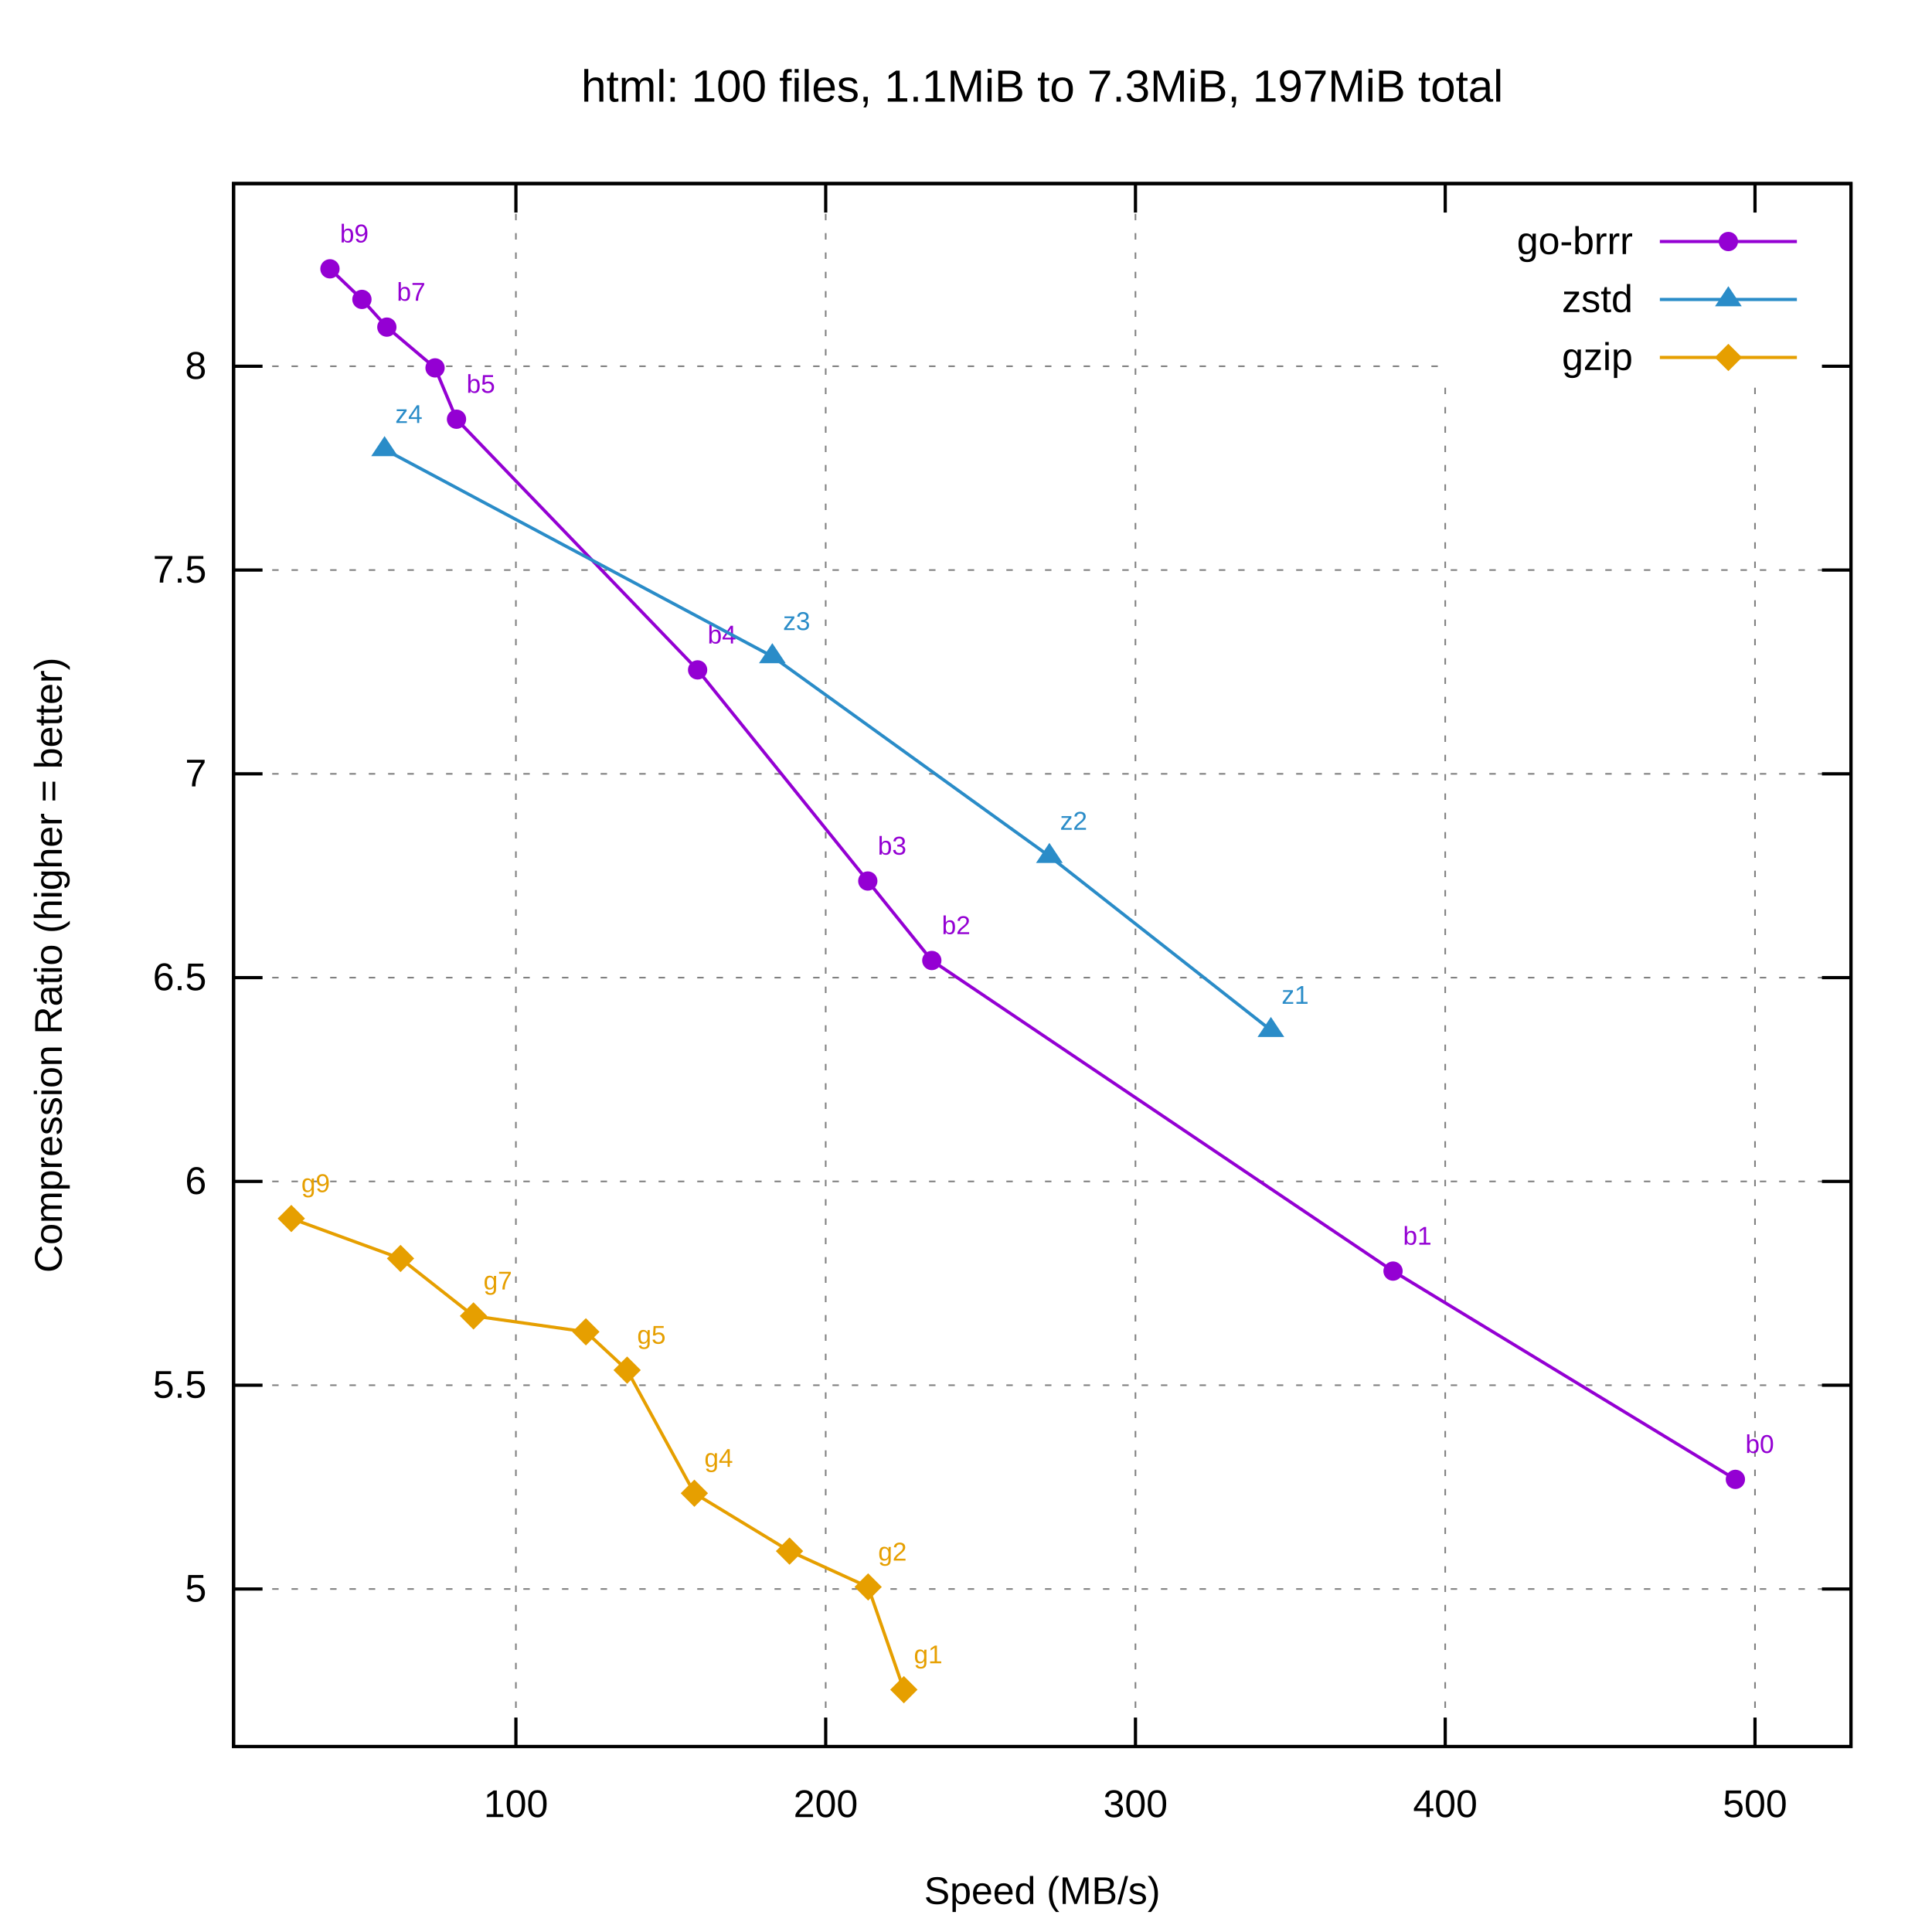
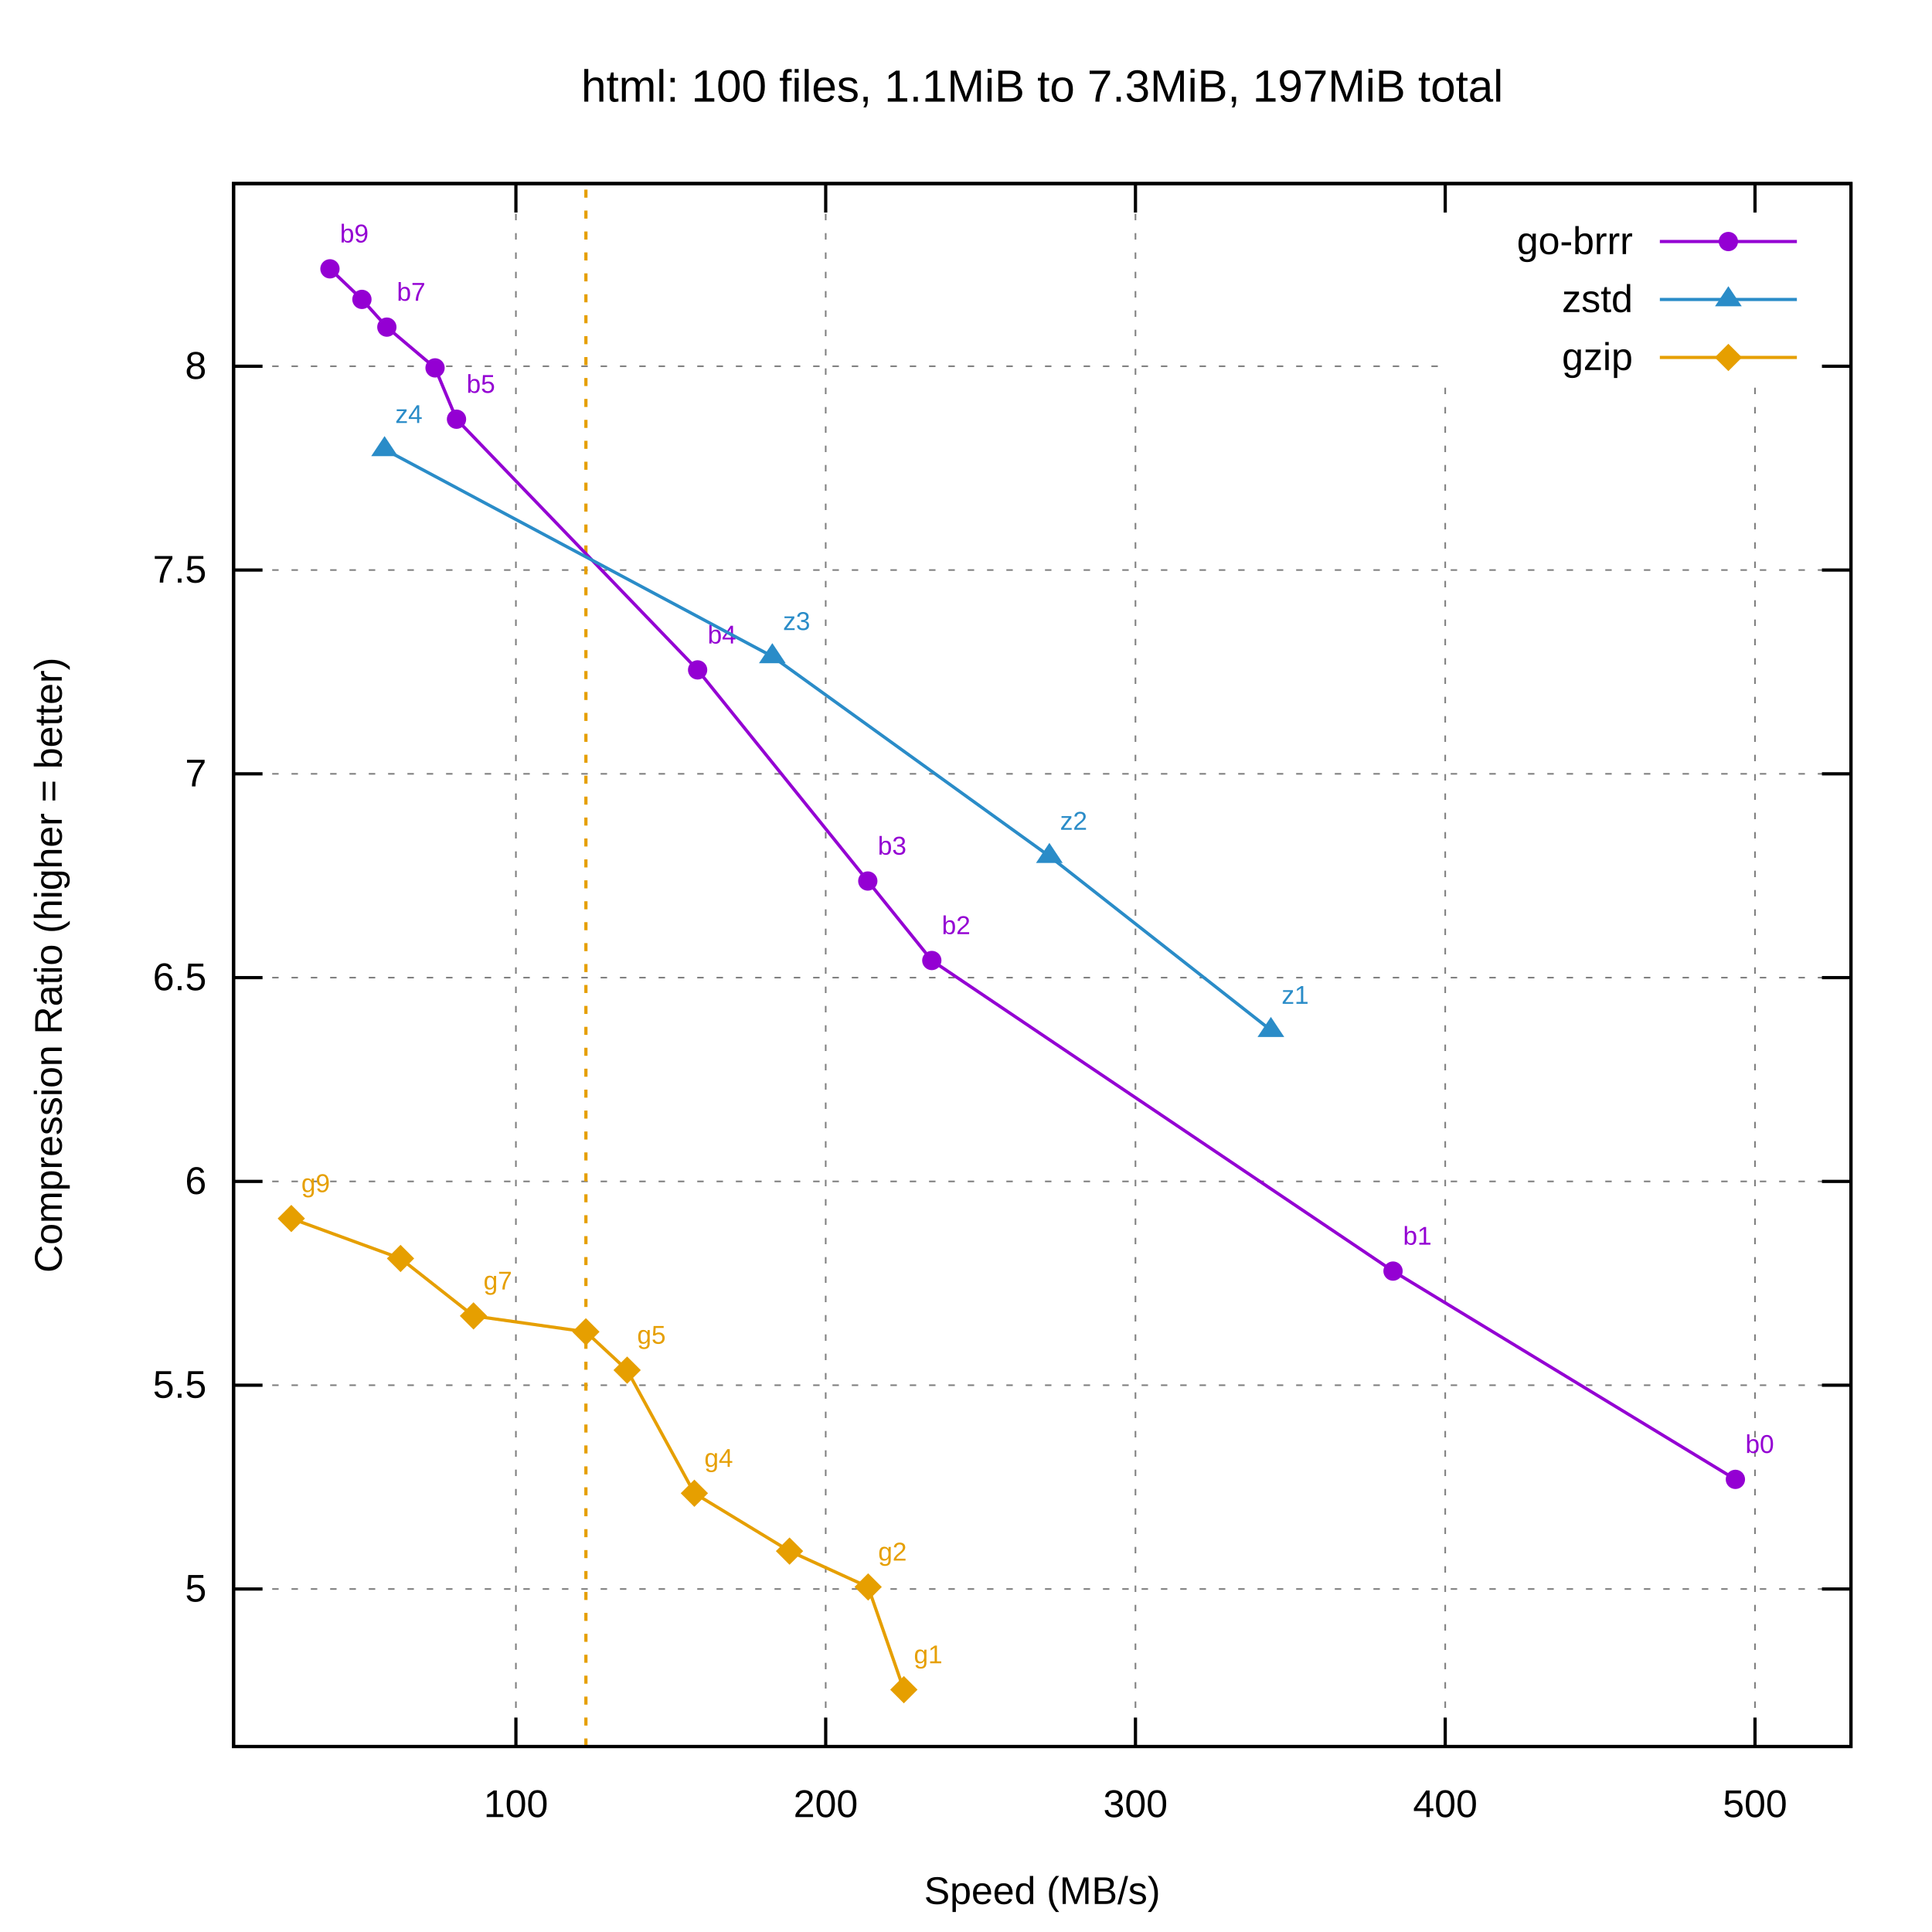
<svg xmlns="http://www.w3.org/2000/svg" xmlns:xlink="http://www.w3.org/1999/xlink" width="600" height="600" viewBox="0 0 600 600">
  <g id="gnuplot_canvas">
    <rect x="0" y="0" width="600" height="600" fill="#ffffff" />
    <defs>
      <circle id="gpDot" r="0.5" stroke-width="0.5" stroke="currentColor" />
      <path id="gpPt0" stroke-width="0.222" stroke="currentColor" d="M-1,0 h2 M0,-1 v2" />
      <path id="gpPt1" stroke-width="0.222" stroke="currentColor" d="M-1,-1 L1,1 M1,-1 L-1,1" />
      <path id="gpPt2" stroke-width="0.222" stroke="currentColor" d="M-1,0 L1,0 M0,-1 L0,1 M-1,-1 L1,1 M-1,1 L1,-1" />
      <rect id="gpPt3" stroke-width="0.222" stroke="currentColor" x="-1" y="-1" width="2" height="2" />
      <rect id="gpPt4" stroke-width="0.222" stroke="currentColor" fill="currentColor" x="-1" y="-1" width="2" height="2" />
      <circle id="gpPt5" stroke-width="0.222" stroke="currentColor" cx="0" cy="0" r="1" />
      <use xlink:href="#gpPt5" id="gpPt6" fill="currentColor" stroke="none" />
      <path id="gpPt7" stroke-width="0.222" stroke="currentColor" d="M0,-1.33 L-1.33,0.67 L1.33,0.67 z" />
      <use xlink:href="#gpPt7" id="gpPt8" fill="currentColor" stroke="none" />
      <use xlink:href="#gpPt7" id="gpPt9" stroke="currentColor" transform="rotate(180)" />
      <use xlink:href="#gpPt9" id="gpPt10" fill="currentColor" stroke="none" />
      <use xlink:href="#gpPt3" id="gpPt11" stroke="currentColor" transform="rotate(45)" />
      <use xlink:href="#gpPt11" id="gpPt12" fill="currentColor" stroke="none" />
      <path id="gpPt13" stroke-width="0.222" stroke="currentColor" d="M0,1.330 L1.265,0.411 L0.782,-1.067 L-0.782,-1.076 L-1.265,0.411 z" />
      <use xlink:href="#gpPt13" id="gpPt14" fill="currentColor" stroke="none" />
      <filter id="textbox" filterUnits="objectBoundingBox" x="0" y="0" height="1" width="1">
        <feFlood flood-color="#FFFFFF" flood-opacity="1" result="bgnd" />
        <feComposite in="SourceGraphic" in2="bgnd" operator="atop" />
      </filter>
      <filter id="greybox" filterUnits="objectBoundingBox" x="0" y="0" height="1" width="1">
        <feFlood flood-color="lightgrey" flood-opacity="1" result="grey" />
        <feComposite in="SourceGraphic" in2="grey" operator="atop" />
      </filter>
    </defs>
    <g fill="none" color="#FFFFFF" stroke="currentColor" stroke-width="1.00" stroke-linecap="butt" stroke-linejoin="miter">
</g>
    <g fill="none" color="black" stroke="currentColor" stroke-width="1.00" stroke-linecap="butt" stroke-linejoin="miter">
</g>
    <g fill="none" color="black" stroke="black" stroke-width="0.50" stroke-linecap="butt" stroke-linejoin="miter">
</g>
    <g fill="none" color="gray" stroke="currentColor" stroke-width="0.50" stroke-linecap="butt" stroke-linejoin="miter">
      <path stroke="gray" stroke-dasharray="2,4" class="gridline" d="M72.53,493.48 L574.82,493.48  " />
    </g>
    <g fill="none" color="gray" stroke="gray" stroke-width="1.00" stroke-linecap="butt" stroke-linejoin="miter">
</g>
    <g fill="none" color="black" stroke="currentColor" stroke-width="1.00" stroke-linecap="butt" stroke-linejoin="miter">
      <path stroke="black" d="M72.53,493.48 L81.53,493.48 M574.82,493.48 L565.82,493.48  " />
      <g transform="translate(64.14,497.38)" stroke="none" fill="black" font-family="Arial" font-size="12.00" text-anchor="end">
        <text>
          <tspan font-family="Arial"> 5</tspan>
        </text>
      </g>
    </g>
    <g fill="none" color="black" stroke="currentColor" stroke-width="1.00" stroke-linecap="butt" stroke-linejoin="miter">
</g>
    <g fill="none" color="black" stroke="black" stroke-width="0.50" stroke-linecap="butt" stroke-linejoin="miter">
</g>
    <g fill="none" color="gray" stroke="currentColor" stroke-width="0.50" stroke-linecap="butt" stroke-linejoin="miter">
      <path stroke="gray" stroke-dasharray="2,4" class="gridline" d="M72.53,430.19 L574.82,430.19  " />
    </g>
    <g fill="none" color="gray" stroke="gray" stroke-width="1.00" stroke-linecap="butt" stroke-linejoin="miter">
</g>
    <g fill="none" color="black" stroke="currentColor" stroke-width="1.00" stroke-linecap="butt" stroke-linejoin="miter">
      <path stroke="black" d="M72.53,430.19 L81.53,430.19 M574.82,430.19 L565.82,430.19  " />
      <g transform="translate(64.14,434.09)" stroke="none" fill="black" font-family="Arial" font-size="12.00" text-anchor="end">
        <text>
          <tspan font-family="Arial"> 5.5</tspan>
        </text>
      </g>
    </g>
    <g fill="none" color="black" stroke="currentColor" stroke-width="1.00" stroke-linecap="butt" stroke-linejoin="miter">
</g>
    <g fill="none" color="black" stroke="black" stroke-width="0.50" stroke-linecap="butt" stroke-linejoin="miter">
</g>
    <g fill="none" color="gray" stroke="currentColor" stroke-width="0.50" stroke-linecap="butt" stroke-linejoin="miter">
      <path stroke="gray" stroke-dasharray="2,4" class="gridline" d="M72.53,366.90 L574.82,366.90  " />
    </g>
    <g fill="none" color="gray" stroke="gray" stroke-width="1.00" stroke-linecap="butt" stroke-linejoin="miter">
</g>
    <g fill="none" color="black" stroke="currentColor" stroke-width="1.00" stroke-linecap="butt" stroke-linejoin="miter">
      <path stroke="black" d="M72.53,366.90 L81.53,366.90 M574.82,366.90 L565.82,366.90  " />
      <g transform="translate(64.14,370.80)" stroke="none" fill="black" font-family="Arial" font-size="12.00" text-anchor="end">
        <text>
          <tspan font-family="Arial"> 6</tspan>
        </text>
      </g>
    </g>
    <g fill="none" color="black" stroke="currentColor" stroke-width="1.00" stroke-linecap="butt" stroke-linejoin="miter">
</g>
    <g fill="none" color="black" stroke="black" stroke-width="0.50" stroke-linecap="butt" stroke-linejoin="miter">
</g>
    <g fill="none" color="gray" stroke="currentColor" stroke-width="0.50" stroke-linecap="butt" stroke-linejoin="miter">
      <path stroke="gray" stroke-dasharray="2,4" class="gridline" d="M72.53,303.61 L574.82,303.61  " />
    </g>
    <g fill="none" color="gray" stroke="gray" stroke-width="1.00" stroke-linecap="butt" stroke-linejoin="miter">
</g>
    <g fill="none" color="black" stroke="currentColor" stroke-width="1.00" stroke-linecap="butt" stroke-linejoin="miter">
      <path stroke="black" d="M72.53,303.61 L81.53,303.61 M574.82,303.61 L565.82,303.61  " />
      <g transform="translate(64.14,307.51)" stroke="none" fill="black" font-family="Arial" font-size="12.00" text-anchor="end">
        <text>
          <tspan font-family="Arial"> 6.5</tspan>
        </text>
      </g>
    </g>
    <g fill="none" color="black" stroke="currentColor" stroke-width="1.00" stroke-linecap="butt" stroke-linejoin="miter">
</g>
    <g fill="none" color="black" stroke="black" stroke-width="0.50" stroke-linecap="butt" stroke-linejoin="miter">
</g>
    <g fill="none" color="gray" stroke="currentColor" stroke-width="0.50" stroke-linecap="butt" stroke-linejoin="miter">
      <path stroke="gray" stroke-dasharray="2,4" class="gridline" d="M72.53,240.32 L574.82,240.32  " />
    </g>
    <g fill="none" color="gray" stroke="gray" stroke-width="1.00" stroke-linecap="butt" stroke-linejoin="miter">
</g>
    <g fill="none" color="black" stroke="currentColor" stroke-width="1.00" stroke-linecap="butt" stroke-linejoin="miter">
      <path stroke="black" d="M72.53,240.32 L81.53,240.32 M574.82,240.32 L565.82,240.32  " />
      <g transform="translate(64.14,244.22)" stroke="none" fill="black" font-family="Arial" font-size="12.00" text-anchor="end">
        <text>
          <tspan font-family="Arial"> 7</tspan>
        </text>
      </g>
    </g>
    <g fill="none" color="black" stroke="currentColor" stroke-width="1.00" stroke-linecap="butt" stroke-linejoin="miter">
</g>
    <g fill="none" color="black" stroke="black" stroke-width="0.50" stroke-linecap="butt" stroke-linejoin="miter">
</g>
    <g fill="none" color="gray" stroke="currentColor" stroke-width="0.50" stroke-linecap="butt" stroke-linejoin="miter">
      <path stroke="gray" stroke-dasharray="2,4" class="gridline" d="M72.53,177.03 L574.82,177.03  " />
    </g>
    <g fill="none" color="gray" stroke="gray" stroke-width="1.00" stroke-linecap="butt" stroke-linejoin="miter">
</g>
    <g fill="none" color="black" stroke="currentColor" stroke-width="1.00" stroke-linecap="butt" stroke-linejoin="miter">
      <path stroke="black" d="M72.53,177.03 L81.53,177.03 M574.82,177.03 L565.82,177.03  " />
      <g transform="translate(64.14,180.93)" stroke="none" fill="black" font-family="Arial" font-size="12.00" text-anchor="end">
        <text>
          <tspan font-family="Arial"> 7.5</tspan>
        </text>
      </g>
    </g>
    <g fill="none" color="black" stroke="currentColor" stroke-width="1.00" stroke-linecap="butt" stroke-linejoin="miter">
</g>
    <g fill="none" color="black" stroke="black" stroke-width="0.50" stroke-linecap="butt" stroke-linejoin="miter">
</g>
    <g fill="none" color="gray" stroke="currentColor" stroke-width="0.50" stroke-linecap="butt" stroke-linejoin="miter">
      <path stroke="gray" stroke-dasharray="2,4" class="gridline" d="M72.53,113.74 L448.36,113.74 M566.43,113.74 L574.82,113.74  " />
    </g>
    <g fill="none" color="gray" stroke="gray" stroke-width="1.00" stroke-linecap="butt" stroke-linejoin="miter">
</g>
    <g fill="none" color="black" stroke="currentColor" stroke-width="1.00" stroke-linecap="butt" stroke-linejoin="miter">
      <path stroke="black" d="M72.53,113.74 L81.53,113.74 M574.82,113.74 L565.82,113.74  " />
      <g transform="translate(64.14,117.64)" stroke="none" fill="black" font-family="Arial" font-size="12.00" text-anchor="end">
        <text>
          <tspan font-family="Arial"> 8</tspan>
        </text>
      </g>
    </g>
    <g fill="none" color="black" stroke="currentColor" stroke-width="1.00" stroke-linecap="butt" stroke-linejoin="miter">
</g>
    <g fill="none" color="black" stroke="black" stroke-width="0.50" stroke-linecap="butt" stroke-linejoin="miter">
</g>
    <g fill="none" color="gray" stroke="currentColor" stroke-width="0.50" stroke-linecap="butt" stroke-linejoin="miter">
      <path stroke="gray" stroke-dasharray="2,4" class="gridline" d="M160.22,542.40 L160.22,57.01  " />
    </g>
    <g fill="none" color="gray" stroke="gray" stroke-width="1.00" stroke-linecap="butt" stroke-linejoin="miter">
</g>
    <g fill="none" color="black" stroke="currentColor" stroke-width="1.00" stroke-linecap="butt" stroke-linejoin="miter">
      <path stroke="black" d="M160.22,542.40 L160.22,533.40 M160.22,57.01 L160.22,66.01  " />
      <g transform="translate(160.22,564.30)" stroke="none" fill="black" font-family="Arial" font-size="12.00" text-anchor="middle">
        <text>
          <tspan font-family="Arial"> 100</tspan>
        </text>
      </g>
    </g>
    <g fill="none" color="black" stroke="currentColor" stroke-width="1.00" stroke-linecap="butt" stroke-linejoin="miter">
</g>
    <g fill="none" color="black" stroke="black" stroke-width="0.50" stroke-linecap="butt" stroke-linejoin="miter">
</g>
    <g fill="none" color="gray" stroke="currentColor" stroke-width="0.50" stroke-linecap="butt" stroke-linejoin="miter">
      <path stroke="gray" stroke-dasharray="2,4" class="gridline" d="M256.43,542.40 L256.43,57.01  " />
    </g>
    <g fill="none" color="gray" stroke="gray" stroke-width="1.00" stroke-linecap="butt" stroke-linejoin="miter">
</g>
    <g fill="none" color="black" stroke="currentColor" stroke-width="1.00" stroke-linecap="butt" stroke-linejoin="miter">
      <path stroke="black" d="M256.43,542.40 L256.43,533.40 M256.43,57.01 L256.43,66.01  " />
      <g transform="translate(256.43,564.30)" stroke="none" fill="black" font-family="Arial" font-size="12.00" text-anchor="middle">
        <text>
          <tspan font-family="Arial"> 200</tspan>
        </text>
      </g>
    </g>
    <g fill="none" color="black" stroke="currentColor" stroke-width="1.00" stroke-linecap="butt" stroke-linejoin="miter">
</g>
    <g fill="none" color="black" stroke="black" stroke-width="0.50" stroke-linecap="butt" stroke-linejoin="miter">
</g>
    <g fill="none" color="gray" stroke="currentColor" stroke-width="0.50" stroke-linecap="butt" stroke-linejoin="miter">
      <path stroke="gray" stroke-dasharray="2,4" class="gridline" d="M352.63,542.40 L352.63,57.01  " />
    </g>
    <g fill="none" color="gray" stroke="gray" stroke-width="1.00" stroke-linecap="butt" stroke-linejoin="miter">
</g>
    <g fill="none" color="black" stroke="currentColor" stroke-width="1.00" stroke-linecap="butt" stroke-linejoin="miter">
      <path stroke="black" d="M352.63,542.40 L352.63,533.40 M352.63,57.01 L352.63,66.01  " />
      <g transform="translate(352.63,564.30)" stroke="none" fill="black" font-family="Arial" font-size="12.00" text-anchor="middle">
        <text>
          <tspan font-family="Arial"> 300</tspan>
        </text>
      </g>
    </g>
    <g fill="none" color="black" stroke="currentColor" stroke-width="1.00" stroke-linecap="butt" stroke-linejoin="miter">
</g>
    <g fill="none" color="black" stroke="black" stroke-width="0.50" stroke-linecap="butt" stroke-linejoin="miter">
</g>
    <g fill="none" color="gray" stroke="currentColor" stroke-width="0.50" stroke-linecap="butt" stroke-linejoin="miter">
      <path stroke="gray" stroke-dasharray="2,4" class="gridline" d="M448.83,542.40 L448.83,120.01 M448.83,66.01 L448.83,57.01  " />
    </g>
    <g fill="none" color="gray" stroke="gray" stroke-width="1.00" stroke-linecap="butt" stroke-linejoin="miter">
</g>
    <g fill="none" color="black" stroke="currentColor" stroke-width="1.00" stroke-linecap="butt" stroke-linejoin="miter">
      <path stroke="black" d="M448.83,542.40 L448.83,533.40 M448.83,57.01 L448.83,66.01  " />
      <g transform="translate(448.83,564.30)" stroke="none" fill="black" font-family="Arial" font-size="12.00" text-anchor="middle">
        <text>
          <tspan font-family="Arial"> 400</tspan>
        </text>
      </g>
    </g>
    <g fill="none" color="black" stroke="currentColor" stroke-width="1.00" stroke-linecap="butt" stroke-linejoin="miter">
</g>
    <g fill="none" color="black" stroke="black" stroke-width="0.50" stroke-linecap="butt" stroke-linejoin="miter">
</g>
    <g fill="none" color="gray" stroke="currentColor" stroke-width="0.50" stroke-linecap="butt" stroke-linejoin="miter">
      <path stroke="gray" stroke-dasharray="2,4" class="gridline" d="M545.03,542.40 L545.03,120.01 M545.03,66.01 L545.03,57.01  " />
    </g>
    <g fill="none" color="gray" stroke="gray" stroke-width="1.00" stroke-linecap="butt" stroke-linejoin="miter">
</g>
    <g fill="none" color="black" stroke="currentColor" stroke-width="1.00" stroke-linecap="butt" stroke-linejoin="miter">
      <path stroke="black" d="M545.03,542.40 L545.03,533.40 M545.03,57.01 L545.03,66.01  " />
      <g transform="translate(545.03,564.30)" stroke="none" fill="black" font-family="Arial" font-size="12.00" text-anchor="middle">
        <text>
          <tspan font-family="Arial"> 500</tspan>
        </text>
      </g>
    </g>
    <g fill="none" color="black" stroke="currentColor" stroke-width="1.00" stroke-linecap="butt" stroke-linejoin="miter">
</g>
    <g fill="none" color="black" stroke="currentColor" stroke-width="1.00" stroke-linecap="butt" stroke-linejoin="miter">
      <path stroke="black" d="M72.53,57.01 L72.53,542.40 L574.82,542.40 L574.82,57.01 L72.53,57.01 Z  " />
    </g>
    <g fill="none" color="black" stroke="currentColor" stroke-width="1.00" stroke-linecap="butt" stroke-linejoin="miter">
+       <path stroke="rgb(230, 159,   0)" stroke-dasharray="2.5,4.0" d="M181.96,542.39 L181.96,57.00  " />
+     </g>
+     <g fill="none" color="black" stroke="currentColor" stroke-width="1.00" stroke-linecap="butt" stroke-linejoin="miter">
</g>
    <g id="gnuplot_plot_1">
      <g fill="none" color="black" stroke="currentColor" stroke-width="1.00" stroke-linecap="butt" stroke-linejoin="miter">
        <g transform="translate(507.09,78.91)" stroke="none" fill="black" font-family="Arial" font-size="12.00" text-anchor="end">
          <text>
            <tspan font-family="Arial">go-brrr</tspan>
          </text>
        </g>
      </g>
      <g fill="none" color="black" stroke="currentColor" stroke-width="1.00" stroke-linecap="butt" stroke-linejoin="miter">
        <path stroke="rgb(148,   0, 211)" d="M515.48,75.01 L558.04,75.01 M538.94,459.43 L432.62,394.75 L289.38,298.29 L269.50,273.61 L216.65,208.04 L141.77,130.19   L135.11,114.25 L120.14,101.59 L112.40,92.98 L102.47,83.49  " />
        <use xlink:href="#gpPt6" transform="translate(538.94,459.43) scale(2.70)" color="rgb(148,   0, 211)" />
        <use xlink:href="#gpPt6" transform="translate(432.62,394.75) scale(2.70)" color="rgb(148,   0, 211)" />
        <use xlink:href="#gpPt6" transform="translate(289.38,298.29) scale(2.70)" color="rgb(148,   0, 211)" />
        <use xlink:href="#gpPt6" transform="translate(269.50,273.61) scale(2.70)" color="rgb(148,   0, 211)" />
        <use xlink:href="#gpPt6" transform="translate(216.65,208.04) scale(2.70)" color="rgb(148,   0, 211)" />
        <use xlink:href="#gpPt6" transform="translate(141.77,130.19) scale(2.70)" color="rgb(148,   0, 211)" />
        <use xlink:href="#gpPt6" transform="translate(135.11,114.25) scale(2.70)" color="rgb(148,   0, 211)" />
        <use xlink:href="#gpPt6" transform="translate(120.14,101.59) scale(2.70)" color="rgb(148,   0, 211)" />
        <use xlink:href="#gpPt6" transform="translate(112.40,92.98) scale(2.70)" color="rgb(148,   0, 211)" />
        <use xlink:href="#gpPt6" transform="translate(102.47,83.49) scale(2.70)" color="rgb(148,   0, 211)" />
        <use xlink:href="#gpPt6" transform="translate(536.76,75.01) scale(2.70)" color="rgb(148,   0, 211)" />
      </g>
    </g>
    <g id="gnuplot_plot_2" fill="none">
      <g fill="none" color="black" stroke="currentColor" stroke-width="1.00" stroke-linecap="butt" stroke-linejoin="miter">
        <g transform="translate(546.49,451.23)" stroke="none" fill="rgb(148,0,211)" font-family="Arial" font-size="8.00" text-anchor="middle">
          <text>
            <tspan font-family="Arial">b0</tspan>
          </text>
        </g>
        <g transform="translate(440.17,386.55)" stroke="none" fill="rgb(148,0,211)" font-family="Arial" font-size="8.00" text-anchor="middle">
          <text>
            <tspan font-family="Arial">b1</tspan>
          </text>
        </g>
        <g transform="translate(296.93,290.09)" stroke="none" fill="rgb(148,0,211)" font-family="Arial" font-size="8.00" text-anchor="middle">
          <text>
            <tspan font-family="Arial">b2</tspan>
          </text>
        </g>
        <g transform="translate(277.05,265.41)" stroke="none" fill="rgb(148,0,211)" font-family="Arial" font-size="8.00" text-anchor="middle">
          <text>
            <tspan font-family="Arial">b3</tspan>
          </text>
        </g>
        <g transform="translate(224.20,199.84)" stroke="none" fill="rgb(148,0,211)" font-family="Arial" font-size="8.00" text-anchor="middle">
          <text>
            <tspan font-family="Arial">b4</tspan>
          </text>
        </g>
        <g transform="translate(149.32,121.99)" stroke="none" fill="rgb(148,0,211)" font-family="Arial" font-size="8.00" text-anchor="middle">
          <text>
            <tspan font-family="Arial">b5</tspan>
          </text>
        </g>
        <g transform="translate(142.66,106.05)" stroke="none" fill="rgb(148,0,211)" font-family="Arial" font-size="8.00" text-anchor="middle">
          <text />
        </g>
        <g transform="translate(127.69,93.39)" stroke="none" fill="rgb(148,0,211)" font-family="Arial" font-size="8.00" text-anchor="middle">
          <text>
            <tspan font-family="Arial">b7</tspan>
          </text>
        </g>
        <g transform="translate(119.95,84.78)" stroke="none" fill="rgb(148,0,211)" font-family="Arial" font-size="8.00" text-anchor="middle">
          <text />
        </g>
        <g transform="translate(110.02,75.29)" stroke="none" fill="rgb(148,0,211)" font-family="Arial" font-size="8.00" text-anchor="middle">
          <text>
            <tspan font-family="Arial">b9</tspan>
          </text>
        </g>
      </g>
    </g>
    <g id="gnuplot_plot_3" fill="none">
      <g fill="none" color="black" stroke="currentColor" stroke-width="1.00" stroke-linecap="butt" stroke-linejoin="miter">
</g>
      <g fill="none" color="black" stroke="currentColor" stroke-width="1.00" stroke-linecap="butt" stroke-linejoin="miter">
        <g>
          <use xlink:href="#gpPt6" transform="translate(538.94,459.43) scale(6.75)" color="rgb(  0,   0,   0)" opacity="0.00" />
        </g>
      </g>
      <g fill="none" color="black" stroke="currentColor" stroke-width="1.00" stroke-linecap="butt" stroke-linejoin="miter">
</g>
      <g fill="none" color="black" stroke="currentColor" stroke-width="1.00" stroke-linecap="butt" stroke-linejoin="miter">
        <g>
          <use xlink:href="#gpPt6" transform="translate(432.62,394.75) scale(6.75)" color="rgb(  0,   0,   0)" opacity="0.00" />
        </g>
      </g>
      <g fill="none" color="black" stroke="currentColor" stroke-width="1.00" stroke-linecap="butt" stroke-linejoin="miter">
</g>
      <g fill="none" color="black" stroke="currentColor" stroke-width="1.00" stroke-linecap="butt" stroke-linejoin="miter">
        <g>
          <use xlink:href="#gpPt6" transform="translate(289.38,298.29) scale(6.75)" color="rgb(  0,   0,   0)" opacity="0.00" />
        </g>
      </g>
      <g fill="none" color="black" stroke="currentColor" stroke-width="1.00" stroke-linecap="butt" stroke-linejoin="miter">
</g>
      <g fill="none" color="black" stroke="currentColor" stroke-width="1.00" stroke-linecap="butt" stroke-linejoin="miter">
        <g>
          <use xlink:href="#gpPt6" transform="translate(269.50,273.61) scale(6.75)" color="rgb(  0,   0,   0)" opacity="0.00" />
        </g>
      </g>
      <g fill="none" color="black" stroke="currentColor" stroke-width="1.00" stroke-linecap="butt" stroke-linejoin="miter">
</g>
      <g fill="none" color="black" stroke="currentColor" stroke-width="1.00" stroke-linecap="butt" stroke-linejoin="miter">
        <g>
          <use xlink:href="#gpPt6" transform="translate(216.65,208.04) scale(6.75)" color="rgb(  0,   0,   0)" opacity="0.00" />
        </g>
      </g>
      <g fill="none" color="black" stroke="currentColor" stroke-width="1.00" stroke-linecap="butt" stroke-linejoin="miter">
</g>
      <g fill="none" color="black" stroke="currentColor" stroke-width="1.00" stroke-linecap="butt" stroke-linejoin="miter">
        <g>
          <use xlink:href="#gpPt6" transform="translate(141.77,130.19) scale(6.75)" color="rgb(  0,   0,   0)" opacity="0.00" />
        </g>
      </g>
      <g fill="none" color="black" stroke="currentColor" stroke-width="1.00" stroke-linecap="butt" stroke-linejoin="miter">
</g>
      <g fill="none" color="black" stroke="currentColor" stroke-width="1.00" stroke-linecap="butt" stroke-linejoin="miter">
        <g>
          <use xlink:href="#gpPt6" transform="translate(135.11,114.25) scale(6.75)" color="rgb(  0,   0,   0)" opacity="0.00" />
        </g>
      </g>
      <g fill="none" color="black" stroke="currentColor" stroke-width="1.00" stroke-linecap="butt" stroke-linejoin="miter">
</g>
      <g fill="none" color="black" stroke="currentColor" stroke-width="1.00" stroke-linecap="butt" stroke-linejoin="miter">
        <g>
          <use xlink:href="#gpPt6" transform="translate(120.14,101.59) scale(6.75)" color="rgb(  0,   0,   0)" opacity="0.00" />
        </g>
      </g>
      <g fill="none" color="black" stroke="currentColor" stroke-width="1.00" stroke-linecap="butt" stroke-linejoin="miter">
</g>
      <g fill="none" color="black" stroke="currentColor" stroke-width="1.00" stroke-linecap="butt" stroke-linejoin="miter">
        <g>
          <use xlink:href="#gpPt6" transform="translate(112.40,92.98) scale(6.75)" color="rgb(  0,   0,   0)" opacity="0.00" />
        </g>
      </g>
      <g fill="none" color="black" stroke="currentColor" stroke-width="1.00" stroke-linecap="butt" stroke-linejoin="miter">
</g>
      <g fill="none" color="black" stroke="currentColor" stroke-width="1.00" stroke-linecap="butt" stroke-linejoin="miter">
        <g>
          <use xlink:href="#gpPt6" transform="translate(102.47,83.49) scale(6.75)" color="rgb(  0,   0,   0)" opacity="0.00" />
        </g>
      </g>
      <g fill="none" color="black" stroke="currentColor" stroke-width="1.00" stroke-linecap="butt" stroke-linejoin="miter">
</g>
    </g>
    <g id="gnuplot_plot_4">
      <g fill="none" color="black" stroke="currentColor" stroke-width="1.00" stroke-linecap="butt" stroke-linejoin="miter">
        <g transform="translate(507.09,96.91)" stroke="none" fill="black" font-family="Arial" font-size="12.00" text-anchor="end">
          <text>
            <tspan font-family="Arial">zstd</tspan>
          </text>
        </g>
      </g>
      <g fill="none" color="black" stroke="currentColor" stroke-width="1.00" stroke-linecap="butt" stroke-linejoin="miter">
        <path stroke="rgb( 42, 140, 200)" d="M515.48,93.01 L558.04,93.01 M394.69,319.94 L325.89,265.89 L239.85,203.86 L119.43,139.56  " />
        <use xlink:href="#gpPt8" transform="translate(394.69,319.94) scale(2.70)" color="rgb( 42, 140, 200)" />
        <use xlink:href="#gpPt8" transform="translate(325.89,265.89) scale(2.70)" color="rgb( 42, 140, 200)" />
        <use xlink:href="#gpPt8" transform="translate(239.85,203.86) scale(2.70)" color="rgb( 42, 140, 200)" />
        <use xlink:href="#gpPt8" transform="translate(119.43,139.56) scale(2.70)" color="rgb( 42, 140, 200)" />
        <use xlink:href="#gpPt8" transform="translate(536.76,93.01) scale(2.70)" color="rgb( 42, 140, 200)" />
      </g>
    </g>
    <g id="gnuplot_plot_5" fill="none">
      <g fill="none" color="black" stroke="currentColor" stroke-width="1.00" stroke-linecap="butt" stroke-linejoin="miter">
        <g transform="translate(402.24,311.74)" stroke="none" fill="rgb(42,140,200)" font-family="Arial" font-size="8.00" text-anchor="middle">
          <text>
            <tspan font-family="Arial">z1</tspan>
          </text>
        </g>
        <g transform="translate(333.44,257.69)" stroke="none" fill="rgb(42,140,200)" font-family="Arial" font-size="8.00" text-anchor="middle">
          <text>
            <tspan font-family="Arial">z2</tspan>
          </text>
        </g>
        <g transform="translate(247.40,195.66)" stroke="none" fill="rgb(42,140,200)" font-family="Arial" font-size="8.00" text-anchor="middle">
          <text>
            <tspan font-family="Arial">z3</tspan>
          </text>
        </g>
        <g transform="translate(126.98,131.36)" stroke="none" fill="rgb(42,140,200)" font-family="Arial" font-size="8.00" text-anchor="middle">
          <text>
            <tspan font-family="Arial">z4</tspan>
          </text>
        </g>
      </g>
    </g>
    <g id="gnuplot_plot_6" fill="none">
      <g fill="none" color="black" stroke="currentColor" stroke-width="1.00" stroke-linecap="butt" stroke-linejoin="miter">
</g>
      <g fill="none" color="black" stroke="currentColor" stroke-width="1.00" stroke-linecap="butt" stroke-linejoin="miter">
        <g>
          <use xlink:href="#gpPt6" transform="translate(394.69,319.94) scale(6.75)" color="rgb(  0,   0,   0)" opacity="0.00" />
        </g>
      </g>
      <g fill="none" color="black" stroke="currentColor" stroke-width="1.00" stroke-linecap="butt" stroke-linejoin="miter">
</g>
      <g fill="none" color="black" stroke="currentColor" stroke-width="1.00" stroke-linecap="butt" stroke-linejoin="miter">
        <g>
          <use xlink:href="#gpPt6" transform="translate(325.89,265.89) scale(6.75)" color="rgb(  0,   0,   0)" opacity="0.00" />
        </g>
      </g>
      <g fill="none" color="black" stroke="currentColor" stroke-width="1.00" stroke-linecap="butt" stroke-linejoin="miter">
</g>
      <g fill="none" color="black" stroke="currentColor" stroke-width="1.00" stroke-linecap="butt" stroke-linejoin="miter">
        <g>
          <use xlink:href="#gpPt6" transform="translate(239.85,203.86) scale(6.75)" color="rgb(  0,   0,   0)" opacity="0.00" />
        </g>
      </g>
      <g fill="none" color="black" stroke="currentColor" stroke-width="1.00" stroke-linecap="butt" stroke-linejoin="miter">
</g>
      <g fill="none" color="black" stroke="currentColor" stroke-width="1.00" stroke-linecap="butt" stroke-linejoin="miter">
        <g>
          <use xlink:href="#gpPt6" transform="translate(119.43,139.56) scale(6.75)" color="rgb(  0,   0,   0)" opacity="0.00" />
        </g>
      </g>
      <g fill="none" color="black" stroke="currentColor" stroke-width="1.00" stroke-linecap="butt" stroke-linejoin="miter">
</g>
    </g>
    <g id="gnuplot_plot_7">
      <g fill="none" color="black" stroke="currentColor" stroke-width="1.00" stroke-linecap="butt" stroke-linejoin="miter">
        <g transform="translate(507.09,114.91)" stroke="none" fill="black" font-family="Arial" font-size="12.00" text-anchor="end">
          <text>
            <tspan font-family="Arial">gzip</tspan>
          </text>
        </g>
      </g>
      <g fill="none" color="black" stroke="currentColor" stroke-width="1.00" stroke-linecap="butt" stroke-linejoin="miter">
        <path stroke="rgb(230, 159,   0)" d="M515.48,111.01 L558.04,111.01 M280.70,524.75 L269.61,492.85 L245.19,481.71 L215.64,463.74 L194.76,425.51 L181.95,413.61   L147.05,408.67 L124.39,390.83 L90.47,378.42  " />
        <use xlink:href="#gpPt12" transform="translate(280.70,524.75) scale(2.70)" color="rgb(230, 159,   0)" />
        <use xlink:href="#gpPt12" transform="translate(269.61,492.85) scale(2.70)" color="rgb(230, 159,   0)" />
        <use xlink:href="#gpPt12" transform="translate(245.19,481.71) scale(2.70)" color="rgb(230, 159,   0)" />
        <use xlink:href="#gpPt12" transform="translate(215.64,463.74) scale(2.70)" color="rgb(230, 159,   0)" />
        <use xlink:href="#gpPt12" transform="translate(194.76,425.51) scale(2.70)" color="rgb(230, 159,   0)" />
        <use xlink:href="#gpPt12" transform="translate(181.95,413.61) scale(2.70)" color="rgb(230, 159,   0)" />
        <use xlink:href="#gpPt12" transform="translate(147.05,408.67) scale(2.70)" color="rgb(230, 159,   0)" />
        <use xlink:href="#gpPt12" transform="translate(124.39,390.83) scale(2.70)" color="rgb(230, 159,   0)" />
        <use xlink:href="#gpPt12" transform="translate(90.47,378.42) scale(2.70)" color="rgb(230, 159,   0)" />
        <use xlink:href="#gpPt12" transform="translate(536.76,111.01) scale(2.70)" color="rgb(230, 159,   0)" />
      </g>
    </g>
    <g id="gnuplot_plot_8" fill="none">
      <g fill="none" color="black" stroke="currentColor" stroke-width="1.00" stroke-linecap="butt" stroke-linejoin="miter">
        <g transform="translate(288.25,516.55)" stroke="none" fill="rgb(230,159,0)" font-family="Arial" font-size="8.00" text-anchor="middle">
          <text>
            <tspan font-family="Arial">g1</tspan>
          </text>
        </g>
        <g transform="translate(277.16,484.65)" stroke="none" fill="rgb(230,159,0)" font-family="Arial" font-size="8.00" text-anchor="middle">
          <text>
            <tspan font-family="Arial">g2</tspan>
          </text>
        </g>
        <g transform="translate(252.74,473.51)" stroke="none" fill="rgb(230,159,0)" font-family="Arial" font-size="8.00" text-anchor="middle">
          <text />
        </g>
        <g transform="translate(223.19,455.54)" stroke="none" fill="rgb(230,159,0)" font-family="Arial" font-size="8.00" text-anchor="middle">
          <text>
            <tspan font-family="Arial">g4</tspan>
          </text>
        </g>
        <g transform="translate(202.31,417.31)" stroke="none" fill="rgb(230,159,0)" font-family="Arial" font-size="8.00" text-anchor="middle">
          <text>
            <tspan font-family="Arial">g5</tspan>
          </text>
        </g>
        <g transform="translate(189.50,405.41)" stroke="none" fill="rgb(230,159,0)" font-family="Arial" font-size="8.00" text-anchor="middle">
          <text />
        </g>
        <g transform="translate(154.60,400.47)" stroke="none" fill="rgb(230,159,0)" font-family="Arial" font-size="8.00" text-anchor="middle">
          <text>
            <tspan font-family="Arial">g7</tspan>
          </text>
        </g>
        <g transform="translate(131.94,382.63)" stroke="none" fill="rgb(230,159,0)" font-family="Arial" font-size="8.00" text-anchor="middle">
          <text />
        </g>
        <g transform="translate(98.02,370.22)" stroke="none" fill="rgb(230,159,0)" font-family="Arial" font-size="8.00" text-anchor="middle">
          <text>
            <tspan font-family="Arial">g9</tspan>
          </text>
        </g>
      </g>
    </g>
    <g id="gnuplot_plot_9" fill="none">
      <g fill="none" color="black" stroke="currentColor" stroke-width="1.00" stroke-linecap="butt" stroke-linejoin="miter">
</g>
      <g fill="none" color="black" stroke="currentColor" stroke-width="1.00" stroke-linecap="butt" stroke-linejoin="miter">
        <g>
          <use xlink:href="#gpPt6" transform="translate(280.70,524.75) scale(6.75)" color="rgb(  0,   0,   0)" opacity="0.00" />
        </g>
      </g>
      <g fill="none" color="black" stroke="currentColor" stroke-width="1.00" stroke-linecap="butt" stroke-linejoin="miter">
</g>
      <g fill="none" color="black" stroke="currentColor" stroke-width="1.00" stroke-linecap="butt" stroke-linejoin="miter">
        <g>
          <use xlink:href="#gpPt6" transform="translate(269.61,492.85) scale(6.75)" color="rgb(  0,   0,   0)" opacity="0.00" />
        </g>
      </g>
      <g fill="none" color="black" stroke="currentColor" stroke-width="1.00" stroke-linecap="butt" stroke-linejoin="miter">
</g>
      <g fill="none" color="black" stroke="currentColor" stroke-width="1.00" stroke-linecap="butt" stroke-linejoin="miter">
        <g>
          <use xlink:href="#gpPt6" transform="translate(245.19,481.71) scale(6.75)" color="rgb(  0,   0,   0)" opacity="0.00" />
        </g>
      </g>
      <g fill="none" color="black" stroke="currentColor" stroke-width="1.00" stroke-linecap="butt" stroke-linejoin="miter">
</g>
      <g fill="none" color="black" stroke="currentColor" stroke-width="1.00" stroke-linecap="butt" stroke-linejoin="miter">
        <g>
          <use xlink:href="#gpPt6" transform="translate(215.64,463.74) scale(6.75)" color="rgb(  0,   0,   0)" opacity="0.00" />
        </g>
      </g>
      <g fill="none" color="black" stroke="currentColor" stroke-width="1.00" stroke-linecap="butt" stroke-linejoin="miter">
</g>
      <g fill="none" color="black" stroke="currentColor" stroke-width="1.00" stroke-linecap="butt" stroke-linejoin="miter">
        <g>
          <use xlink:href="#gpPt6" transform="translate(194.76,425.51) scale(6.75)" color="rgb(  0,   0,   0)" opacity="0.00" />
        </g>
      </g>
      <g fill="none" color="black" stroke="currentColor" stroke-width="1.00" stroke-linecap="butt" stroke-linejoin="miter">
</g>
      <g fill="none" color="black" stroke="currentColor" stroke-width="1.00" stroke-linecap="butt" stroke-linejoin="miter">
        <g>
          <use xlink:href="#gpPt6" transform="translate(181.95,413.61) scale(6.75)" color="rgb(  0,   0,   0)" opacity="0.00" />
        </g>
      </g>
      <g fill="none" color="black" stroke="currentColor" stroke-width="1.00" stroke-linecap="butt" stroke-linejoin="miter">
</g>
      <g fill="none" color="black" stroke="currentColor" stroke-width="1.00" stroke-linecap="butt" stroke-linejoin="miter">
        <g>
          <use xlink:href="#gpPt6" transform="translate(147.05,408.67) scale(6.75)" color="rgb(  0,   0,   0)" opacity="0.00" />
        </g>
      </g>
      <g fill="none" color="black" stroke="currentColor" stroke-width="1.00" stroke-linecap="butt" stroke-linejoin="miter">
</g>
      <g fill="none" color="black" stroke="currentColor" stroke-width="1.00" stroke-linecap="butt" stroke-linejoin="miter">
        <g>
          <use xlink:href="#gpPt6" transform="translate(124.39,390.83) scale(6.75)" color="rgb(  0,   0,   0)" opacity="0.00" />
        </g>
      </g>
      <g fill="none" color="black" stroke="currentColor" stroke-width="1.00" stroke-linecap="butt" stroke-linejoin="miter">
</g>
      <g fill="none" color="black" stroke="currentColor" stroke-width="1.00" stroke-linecap="butt" stroke-linejoin="miter">
        <g>
          <use xlink:href="#gpPt6" transform="translate(90.47,378.42) scale(6.75)" color="rgb(  0,   0,   0)" opacity="0.00" />
        </g>
      </g>
      <g fill="none" color="black" stroke="currentColor" stroke-width="1.00" stroke-linecap="butt" stroke-linejoin="miter">
</g>
    </g>
    <g fill="none" color="#FFFFFF" stroke="black" stroke-width="2.00" stroke-linecap="butt" stroke-linejoin="miter">
</g>
    <g fill="none" color="black" stroke="currentColor" stroke-width="2.00" stroke-linecap="butt" stroke-linejoin="miter">
</g>
    <g fill="none" color="black" stroke="black" stroke-width="1.00" stroke-linecap="butt" stroke-linejoin="miter">
</g>
    <g fill="none" color="black" stroke="currentColor" stroke-width="1.00" stroke-linecap="butt" stroke-linejoin="miter">
      <path stroke="black" d="M72.53,57.01 L72.53,542.40 L574.82,542.40 L574.82,57.01 L72.53,57.01 Z  " />
      <g transform="translate(19.18,299.71) rotate(270.00)" stroke="none" fill="black" font-family="Arial" font-size="12.00" text-anchor="middle">
        <text>
          <tspan font-family="Arial">Compression Ratio (higher = better)</tspan>
        </text>
      </g>
    </g>
    <g fill="none" color="black" stroke="currentColor" stroke-width="1.00" stroke-linecap="butt" stroke-linejoin="miter">
      <g transform="translate(323.67,591.30)" stroke="none" fill="black" font-family="Arial" font-size="12.00" text-anchor="middle">
        <text>
          <tspan font-family="Arial">Speed (MB/s)</tspan>
        </text>
      </g>
    </g>
    <g fill="none" color="black" stroke="currentColor" stroke-width="1.00" stroke-linecap="butt" stroke-linejoin="miter">
</g>
    <g fill="none" color="black" stroke="currentColor" stroke-width="1.00" stroke-linecap="butt" stroke-linejoin="miter">
      <g transform="translate(323.67,31.56)" stroke="none" fill="black" font-family="Arial" font-size="14.00" text-anchor="middle">
        <text>html: 100 files, 1.1MiB to 7.3MiB, 197MiB total</text>
      </g>
    </g>
    <g fill="none" color="black" stroke="currentColor" stroke-width="1.00" stroke-linecap="butt" stroke-linejoin="miter">
</g>
  </g>
</svg>
